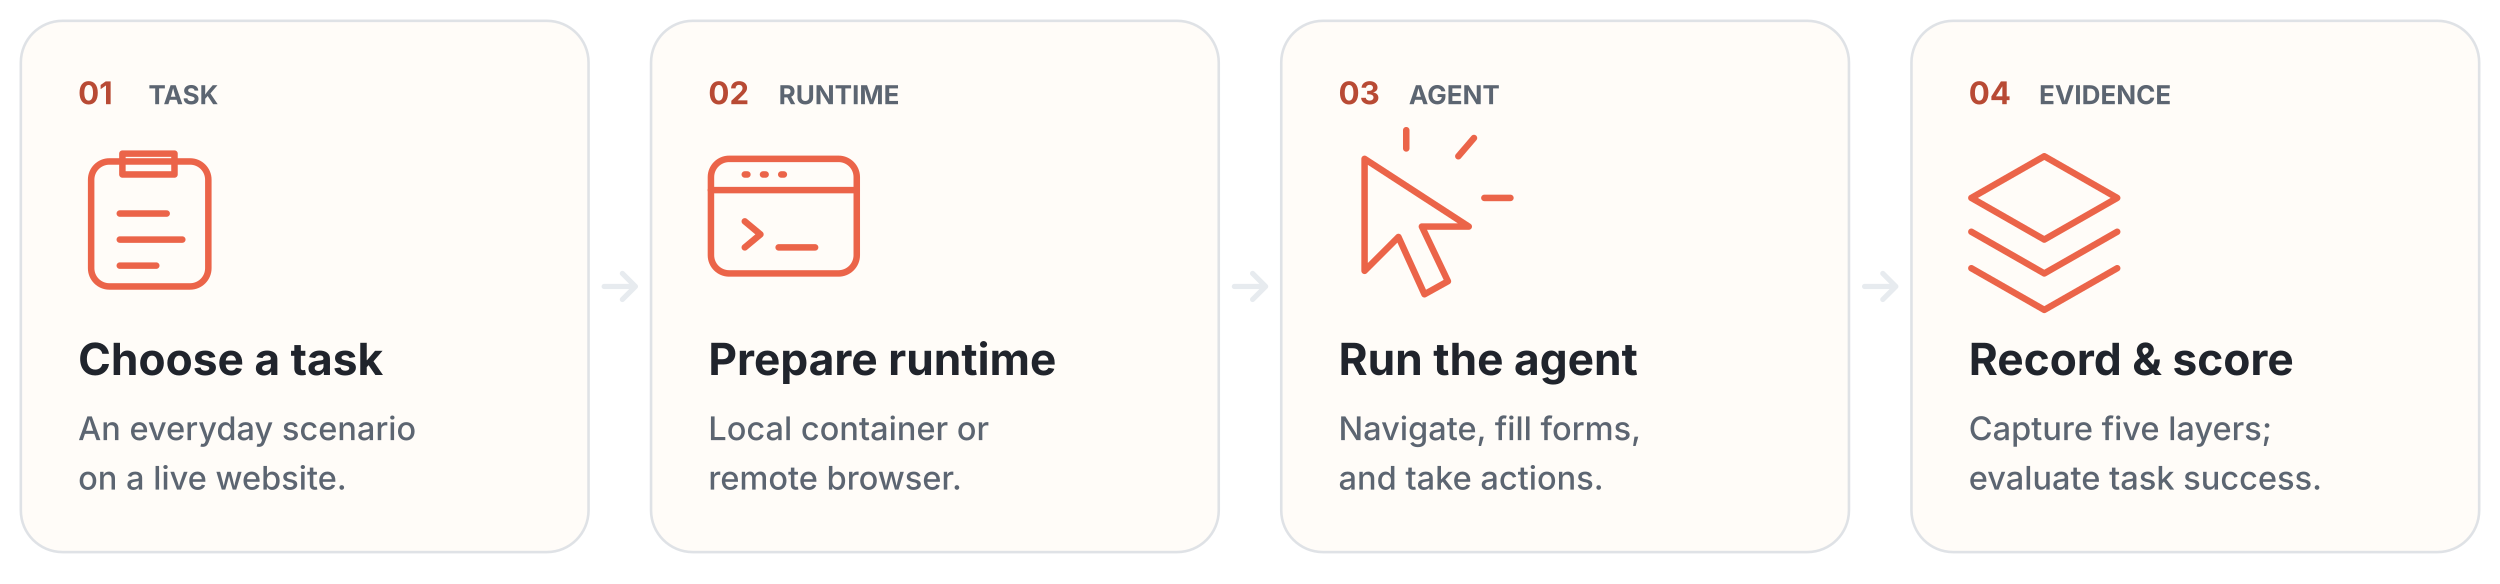
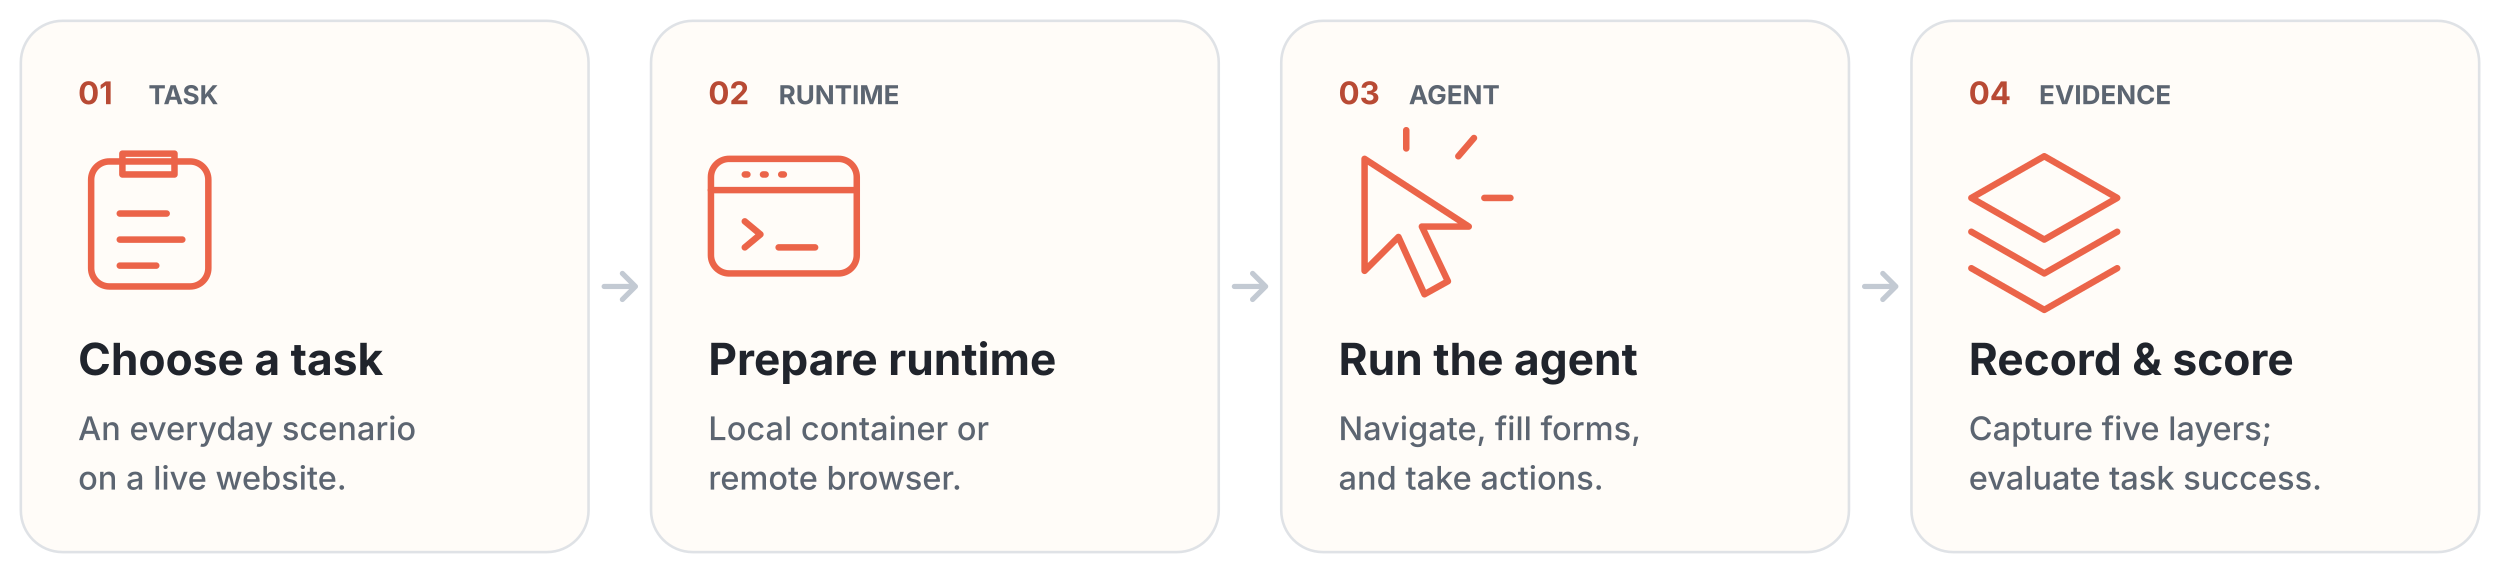
<svg xmlns="http://www.w3.org/2000/svg" width="960" height="224" viewBox="0 0 960 224" font-family="system-ui, -apple-system, BlinkMacSystemFont, Segoe UI, sans-serif" role="img" aria-labelledby="title desc">
  <g transform="translate(8 8)">
    <rect width="218" height="204" rx="16" fill="#FFFCF8" stroke="#DFE2E6" />
    <text x="22" y="32" font-size="12" font-weight="750" fill="#B84A34">01</text>
    <text x="49" y="32" font-size="10" font-weight="650" fill="#5C6571">TASK</text>
    <g fill="none" stroke="#EB6449" stroke-width="2.5" stroke-linecap="round" stroke-linejoin="round">
      <rect x="27" y="54" width="45" height="48" rx="7" />
      <path d="M39 51h20v8H39zM38 74h18m-18 10h24m-24 10h14" />
    </g>
    <text x="22" y="136" font-size="17" font-weight="750" fill="#20242C">Choose a task</text>
    <text x="22" y="161" font-size="12.5" font-weight="500" fill="#5C6571">An everyday scenario</text>
    <text x="22" y="180" font-size="12.5" font-weight="500" fill="#5C6571">on a live website.</text>
  </g>
  <g transform="translate(250 8)">
    <rect width="218" height="204" rx="16" fill="#FFFCF8" stroke="#DFE2E6" />
    <text x="22" y="32" font-size="12" font-weight="750" fill="#B84A34">02</text>
    <text x="49" y="32" font-size="10" font-weight="650" fill="#5C6571">RUNTIME</text>
    <g fill="none" stroke="#EB6449" stroke-width="2.5" stroke-linecap="round" stroke-linejoin="round">
      <rect x="23" y="53" width="56" height="44" rx="7" />
      <path d="M23 65h56m-43-6h1m6 0h1m6 0h1M36 77l6 5-6 5m13 0h14" />
    </g>
    <text x="22" y="136" font-size="17" font-weight="750" fill="#20242C">Prepare runtime</text>
    <text x="22" y="161" font-size="12.5" font-weight="500" fill="#5C6571">Local container or</text>
    <text x="22" y="180" font-size="12.5" font-weight="500" fill="#5C6571">remote browser.</text>
  </g>
  <g transform="translate(492 8)">
    <rect width="218" height="204" rx="16" fill="#FFFCF8" stroke="#DFE2E6" />
    <text x="22" y="32" font-size="12" font-weight="750" fill="#B84A34">03</text>
    <text x="49" y="32" font-size="10" font-weight="650" fill="#5C6571">AGENT</text>
    <g fill="none" stroke="#EB6449" stroke-width="2.5" stroke-linecap="round" stroke-linejoin="round">
      <path d="M32 53v43l13-13 10 22 9-5-10-21h18ZM68 52l6-7m4 23h10M48 49V42" />
    </g>
    <text x="22" y="136" font-size="17" font-weight="750" fill="#20242C">Run the agent</text>
    <text x="22" y="161" font-size="12.5" font-weight="500" fill="#5C6571">Navigate, fill forms,</text>
    <text x="22" y="180" font-size="12.5" font-weight="500" fill="#5C6571">and take actions.</text>
  </g>
  <g transform="translate(734 8)">
    <rect width="218" height="204" rx="16" fill="#FFFCF8" stroke="#DFE2E6" />
    <text x="22" y="32" font-size="12" font-weight="750" fill="#B84A34">04</text>
    <text x="49" y="32" font-size="10" font-weight="650" fill="#5C6571">EVIDENCE</text>
    <g fill="none" stroke="#EB6449" stroke-width="2.5" stroke-linecap="round" stroke-linejoin="round">
      <path d="m23 68 28-16 28 16-28 16Zm0 13 28 16 28-16m-56 14 28 16 28-16" />
    </g>
    <text x="22" y="136" font-size="17" font-weight="750" fill="#20242C">Record &amp; score</text>
    <text x="22" y="161" font-size="12.5" font-weight="500" fill="#5C6571">Capture five layers;</text>
    <text x="22" y="180" font-size="12.5" font-weight="500" fill="#5C6571">evaluate task success.</text>
  </g>
-   <path d="M232 110h12m-5-5 5 5-5 5M474 110h12m-5-5 5 5-5 5M716 110h12m-5-5 5 5-5 5" fill="none" stroke="#E7EBEF" stroke-width="2" stroke-linecap="round" stroke-linejoin="round" />
+   <path d="M232 110h12m-5-5 5 5-5 5M474 110h12m-5-5 5 5-5 5M716 110h12m-5-5 5 5-5 5" fill="none" stroke="#C3CAD3" stroke-width="2" stroke-linecap="round" stroke-linejoin="round" />
</svg>
